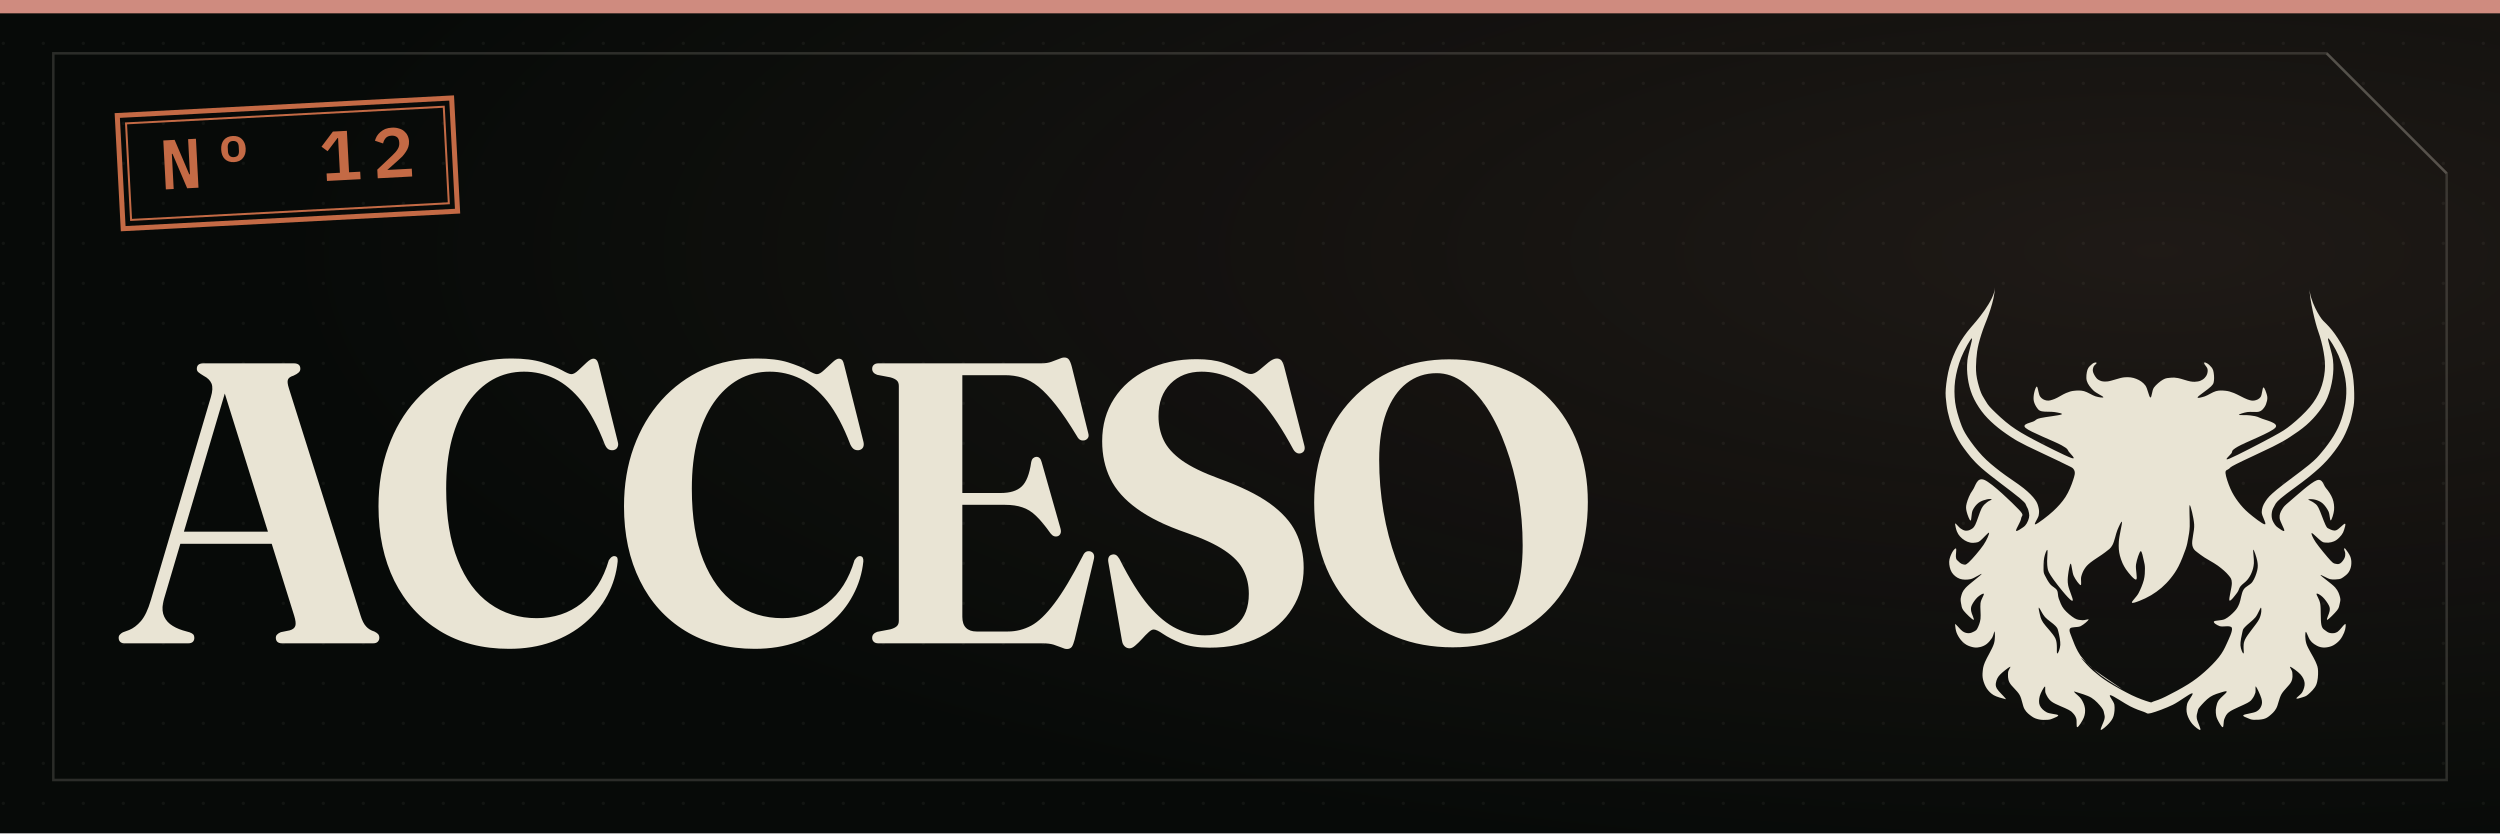
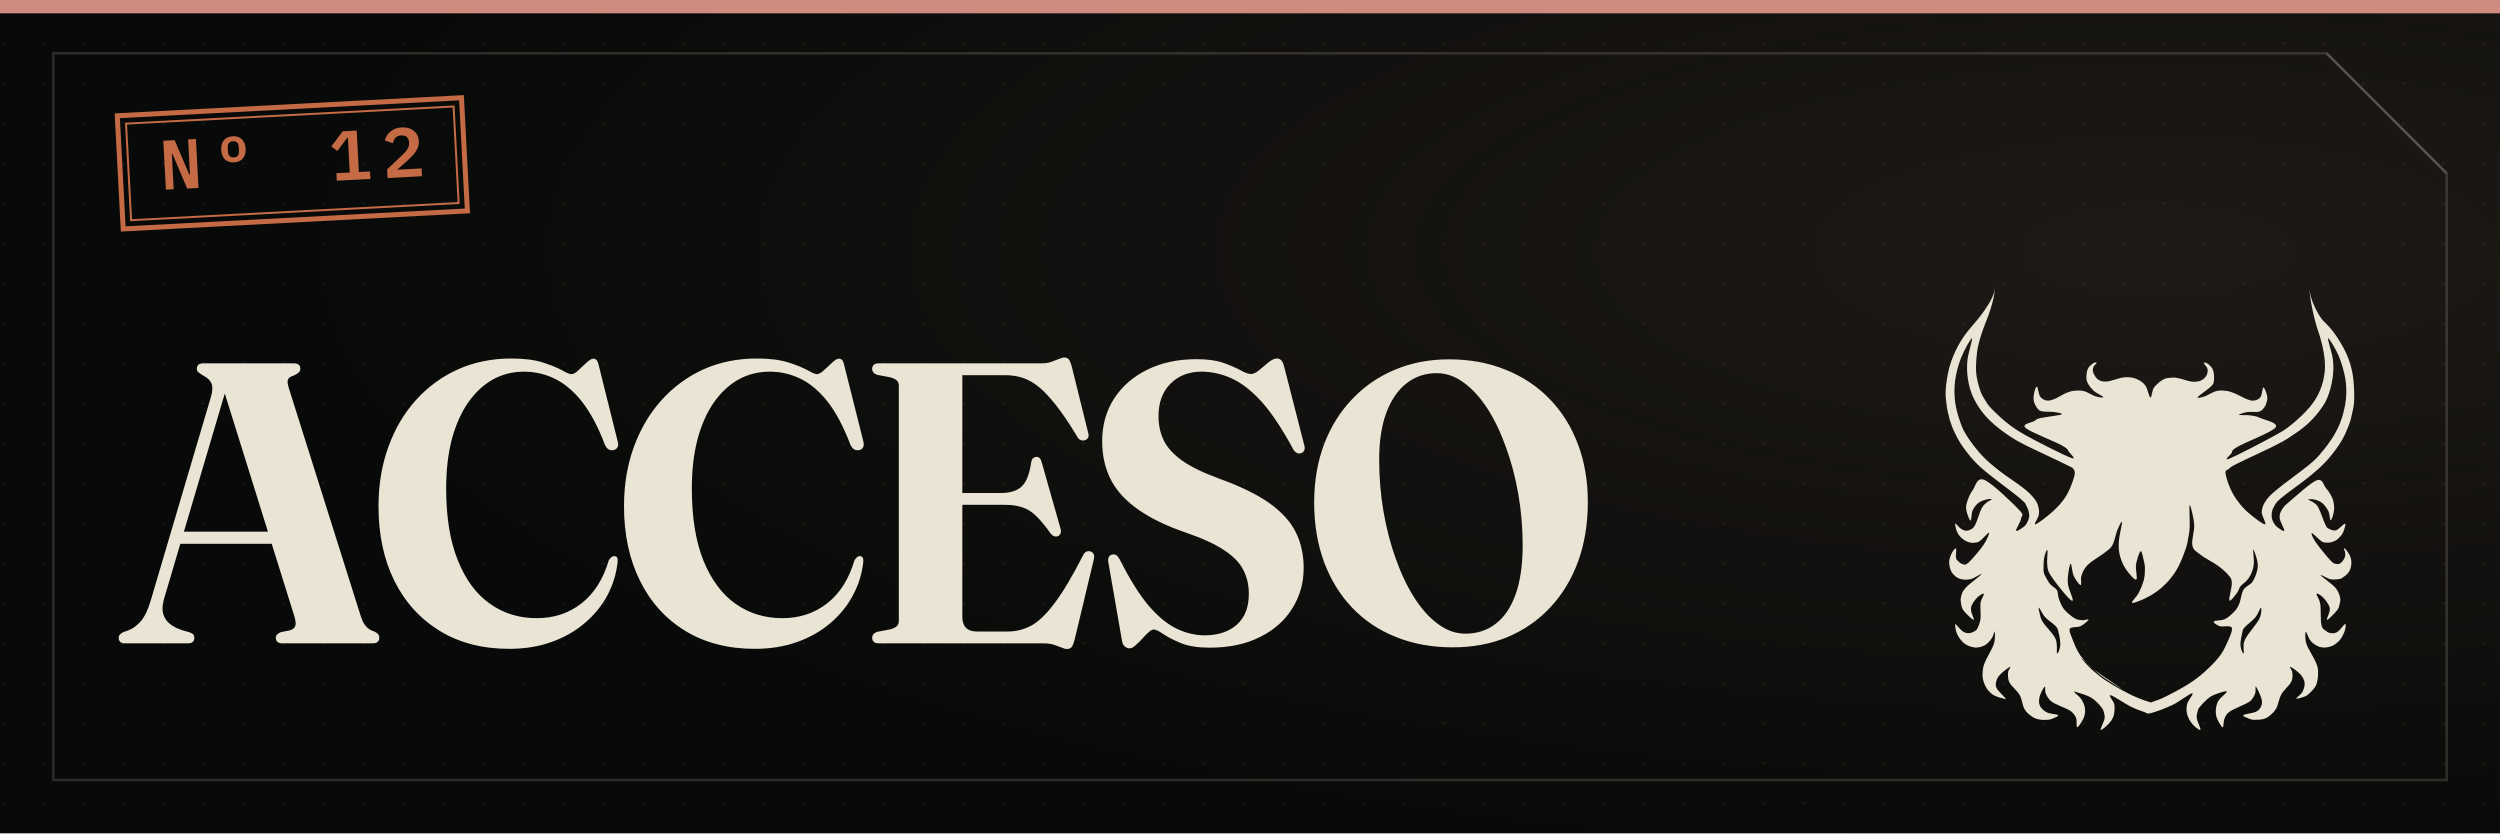
<svg xmlns="http://www.w3.org/2000/svg" viewBox="0 0 1500 500" width="1920" height="640" role="img" aria-label="neCyberWiki comunidad - acceso">
  <defs>
    <pattern id="dots" width="24" height="24" patternUnits="userSpaceOnUse">
      <circle cx="2" cy="2" r="1" fill="#e9e4d4" opacity=".05" />
    </pattern>
    <radialGradient id="glow" cx=".86" cy=".3" r=".75">
      <stop offset="0" stop-color="#cf8b7f" stop-opacity=".12" />
      <stop offset="1" stop-color="#cf8b7f" stop-opacity="0" />
    </radialGradient>
  </defs>
  <rect width="1500" height="500" fill="#070a08" />
  <rect width="1500" height="500" fill="url(#dots)" />
  <rect width="1500" height="500" fill="url(#glow)" />
  <rect width="1500" height="8" fill="#cf8b7f" />
  <path d="M32 32 H1396 L1468 104 V468 H32 Z" fill="none" stroke="rgba(233,228,212,.16)" stroke-width="1.5" />
  <path d="M1396 32 L1468 104" stroke="rgba(233,228,212,.16)" stroke-width="1.5" />
-   <g transform="rotate(-3 172.4 98.0)">
-     <rect x="72" y="64" width="200.9" height="68.0" fill="none" stroke="#c46a45" stroke-width="3" />
-     <rect x="77" y="69" width="190.9" height="58.0" fill="none" stroke="#c46a45" stroke-width="1.2" />
-     <path fill="#c46a45" d="M103.9 88.7H103.5V109.8H98.8V80.4H105.6L113.3 101.5H113.7V80.4H118.4V109.8H111.6ZM140.5 95.6Q137.1 95.6 135.1 93.5Q133.2 91.4 133.2 87.8Q133.2 84.1 135.1 82.0Q137.1 79.9 140.5 79.9Q144.0 79.9 145.9 82.0Q147.9 84.1 147.9 87.8Q147.9 91.4 145.9 93.5Q144.0 95.6 140.5 95.6ZM140.5 92.6Q142.1 92.6 143.0 91.7Q143.8 90.7 143.8 89.0V86.5Q143.8 84.8 143.0 83.8Q142.1 82.9 140.5 82.9Q138.9 82.9 138.1 83.8Q137.2 84.8 137.2 86.5V89.0Q137.2 90.7 138.1 91.7Q138.9 92.6 140.5 92.6ZM195.6 109.8V105.3H203.6V84.4H203.3L196.9 92.0L193.4 89.1L200.7 80.4H209.1V105.3H215.8V109.8ZM246.8 109.8H226.1V104.6L235.5 96.6Q237.9 94.6 239.0 92.9Q240.1 91.3 240.1 89.4V89.0Q240.1 86.9 239.0 85.8Q237.8 84.7 235.7 84.7Q233.4 84.7 232.2 85.9Q230.9 87.2 230.4 89.1L225.6 87.2Q226.1 85.8 226.9 84.5Q227.8 83.2 229.1 82.2Q230.4 81.2 232.1 80.5Q233.9 79.9 236.2 79.9Q238.5 79.9 240.3 80.6Q242.2 81.2 243.4 82.4Q244.7 83.6 245.3 85.1Q246.0 86.7 246.0 88.6Q246.0 90.4 245.4 92.0Q244.8 93.5 243.8 94.8Q242.8 96.2 241.5 97.5Q240.1 98.7 238.5 100.0L232.1 105.1H246.8Z" />
+   <g transform="rotate(-3 175.4 98.0)">
+     <rect x="72" y="64" width="206.8" height="68.0" fill="none" stroke="#c46a45" stroke-width="3" />
+     <rect x="77" y="69" width="196.8" height="58.0" fill="none" stroke="#c46a45" stroke-width="1.2" />
+     <path fill="#c46a45" d="M103.9 88.7H103.5V109.8H98.8V80.4H105.6L113.3 101.5H113.7V80.4H118.4V109.8H111.6ZM140.5 95.6Q137.1 95.6 135.1 93.5Q133.2 91.4 133.2 87.8Q133.2 84.1 135.1 82.0Q137.1 79.9 140.5 79.9Q144.0 79.9 145.9 82.0Q147.9 84.1 147.9 87.8Q147.9 91.4 145.9 93.5Q144.0 95.6 140.5 95.6ZM140.5 92.6Q142.1 92.6 143.0 91.7Q143.8 90.7 143.8 89.0V86.5Q143.8 84.8 143.0 83.8Q142.1 82.9 140.5 82.9Q138.9 82.9 138.1 83.8Q137.2 84.8 137.2 86.5V89.0Q137.2 90.7 138.1 91.7Q138.9 92.6 140.5 92.6ZM201.5 109.8V105.3H209.5V84.4H209.1L202.8 92.0L199.3 89.1L206.6 80.4H215.0V105.3H221.7V109.8ZM252.7 109.8H232.0V104.6L241.4 96.6Q243.8 94.6 244.9 92.9Q246.0 91.3 246.0 89.4V89.0Q246.0 86.9 244.8 85.8Q243.7 84.7 241.6 84.7Q239.3 84.7 238.0 85.9Q236.8 87.2 236.3 89.1L231.5 87.2Q232.0 85.8 232.8 84.5Q233.7 83.2 235.0 82.2Q236.2 81.2 238.0 80.5Q239.8 79.9 242.0 79.9Q244.4 79.9 246.2 80.6Q248.0 81.2 249.3 82.4Q250.6 83.6 251.2 85.1Q251.9 86.7 251.9 88.6Q251.9 90.4 251.3 92.0Q250.7 93.5 249.7 94.8Q248.7 96.2 247.3 97.5Q246.0 98.7 244.4 100.0L238.0 105.1H252.7Z" />
  </g>
  <path fill="#e9e4d4" d="M105.7 319.0H168.7L169.1 326.3H105.1ZM116.6 382.7Q116.6 384.2 115.7 385.1Q114.8 386.0 112.9 386.0H74.8Q73.0 386.0 72.1 385.1Q71.2 384.2 71.2 382.7Q71.2 381.5 71.9 380.8Q72.6 380.0 73.7 379.4L77.5 378.0Q81.2 376.5 84.6 372.6Q88.0 368.6 90.5 360.1L126.5 238.3Q128.1 233.0 126.9 230.1Q125.7 227.3 122.2 225.5Q120.2 224.3 119.1 223.4Q118.1 222.6 118.1 221.3Q118.1 219.6 119.1 218.8Q120.1 218.0 122.0 218.0H176.3Q178.2 218.0 179.2 218.8Q180.2 219.6 180.2 221.3Q180.2 222.6 179.2 223.5Q178.3 224.4 176.1 225.4Q173.4 226.2 172.8 227.7Q172.1 229.2 173.4 233.2L216.3 369.2Q217.7 373.8 219.7 375.9Q221.6 378.0 224.6 378.9Q226.2 379.7 226.9 380.5Q227.6 381.4 227.6 382.7Q227.6 384.1 226.6 385.1Q225.7 386.0 223.8 386.0H169.3Q167.4 386.0 166.4 385.1Q165.5 384.2 165.5 382.7Q165.5 381.4 166.3 380.7Q167.0 379.9 168.5 379.3L173.9 378.2Q176.6 377.4 177.2 375.5Q177.8 373.6 176.5 369.4L133.9 233.0L137.3 227.9L98.4 359.4Q96.9 364.6 97.9 368.3Q99.0 372.0 102.0 374.4Q105.1 376.8 109.6 378.2L113.8 379.4Q115.4 380.0 116.0 380.7Q116.6 381.5 116.6 382.7ZM370.6 336.9Q369.5 347.6 364.5 357.1Q359.4 366.6 350.9 373.8Q342.4 381.1 330.9 385.2Q319.5 389.3 305.5 389.3Q281.4 389.3 263.8 378.5Q246.2 367.7 236.6 348.5Q227.1 329.2 227.1 303.8Q227.1 284.4 233.0 268.2Q238.8 252.0 249.5 240.1Q260.2 228.2 274.8 221.6Q289.4 215.1 306.8 215.1Q318.0 215.1 325.4 217.4Q332.9 219.8 337.1 222.1Q341.3 224.5 342.8 224.5Q344.6 224.5 347.1 222.1Q349.6 219.8 352.0 217.5Q354.5 215.2 356.0 215.2Q357.1 215.2 357.9 216.0Q358.7 216.8 359.3 219.4L370.7 265.2Q371.2 267.0 370.5 268.3Q369.9 269.7 368.0 270.1Q366.4 270.3 365.1 269.6Q363.8 268.8 362.9 266.7Q356.7 250.5 349.1 240.9Q341.5 231.4 332.8 227.2Q324.1 223.0 314.4 223.0Q304.2 223.0 295.7 227.7Q287.2 232.5 280.9 241.5Q274.6 250.6 271.1 263.6Q267.7 276.6 267.7 293.2Q267.7 318.9 274.7 336.2Q281.6 353.5 293.9 362.2Q306.1 370.9 322.0 370.9Q337.6 370.9 348.9 362.0Q360.3 353.1 365.3 336.1Q366.4 334.5 367.3 334.0Q368.1 333.5 369.0 333.7Q370.0 333.9 370.4 334.7Q370.7 335.6 370.6 336.9ZM518.0 336.9Q516.9 347.6 511.8 357.1Q506.8 366.6 498.3 373.8Q489.8 381.1 478.3 385.2Q466.8 389.3 452.9 389.3Q428.8 389.3 411.1 378.5Q393.5 367.7 384.0 348.5Q374.4 329.2 374.4 303.8Q374.4 284.4 380.3 268.2Q386.2 252.0 396.9 240.1Q407.6 228.2 422.1 221.6Q436.7 215.1 454.1 215.1Q465.4 215.1 472.8 217.4Q480.3 219.8 484.5 222.1Q488.7 224.5 490.1 224.5Q491.9 224.5 494.4 222.1Q496.9 219.8 499.4 217.5Q501.8 215.2 503.3 215.2Q504.5 215.2 505.3 216.0Q506.0 216.8 506.6 219.4L518.1 265.2Q518.5 267.0 517.9 268.3Q517.2 269.7 515.4 270.1Q513.8 270.3 512.5 269.6Q511.2 268.8 510.2 266.7Q504.0 250.5 496.5 240.9Q488.9 231.4 480.2 227.2Q471.5 223.0 461.8 223.0Q451.6 223.0 443.1 227.7Q434.6 232.5 428.3 241.5Q422.0 250.6 418.5 263.6Q415.1 276.6 415.1 293.2Q415.1 318.9 422.0 336.2Q429.0 353.5 441.2 362.2Q453.5 370.9 469.4 370.9Q484.9 370.9 496.3 362.0Q507.7 353.1 512.7 336.1Q513.8 334.5 514.6 334.0Q515.5 333.5 516.4 333.7Q517.3 333.9 517.7 334.7Q518.1 335.6 518.0 336.9ZM567.6 295.8H600.4Q608.9 295.8 613.0 291.9Q617.2 288.0 618.7 277.4Q619.1 275.5 619.9 274.9Q620.7 274.2 621.7 274.1Q624.2 274.0 625.0 277.3L636.3 317.1Q636.8 319.0 636.3 320.1Q635.8 321.3 634.7 321.7Q633.5 322.1 632.4 321.7Q631.3 321.3 630.3 320.0Q625.5 313.2 621.6 309.5Q617.8 305.8 613.4 304.4Q609.1 302.9 603.1 302.9H567.6ZM523.3 221.3Q523.3 219.7 524.3 218.9Q525.2 218.0 527.1 218.0H624.9Q628.3 218.0 630.8 217.1Q633.4 216.2 635.3 215.4Q637.2 214.5 638.6 214.5Q640.4 214.5 641.3 215.7Q642.3 217.0 643.1 220.1L652.9 259.7Q653.5 261.7 652.8 262.7Q652.1 263.8 650.8 264.2Q649.4 264.5 648.3 264.0Q647.1 263.5 646.1 261.6Q639.2 250.2 633.6 243.1Q628.0 236.0 623.1 232.0Q618.2 228.1 613.3 226.6Q608.5 225.1 602.9 225.1H577.4V370.1Q577.4 374.5 579.6 376.7Q581.8 378.9 585.9 378.9H604.8Q612.1 378.9 618.7 375.4Q625.2 371.9 632.6 362.1Q640.0 352.4 649.7 333.5Q650.5 331.7 651.6 331.1Q652.7 330.5 654.1 330.8Q655.6 331.2 656.2 332.5Q656.8 333.8 656.2 336.0L644.8 383.7Q644.0 386.8 643.1 388.1Q642.1 389.4 640.2 389.4Q638.8 389.4 636.9 388.5Q634.9 387.7 632.2 386.8Q629.5 386.0 625.7 386.0H527.1Q525.2 386.0 524.3 385.1Q523.3 384.2 523.3 382.7Q523.3 380.2 526.3 379.1L534.2 377.6Q536.8 376.9 538.1 375.7Q539.3 374.6 539.3 372.4V231.6Q539.3 229.4 538.1 228.3Q536.8 227.1 534.2 226.4L526.3 224.9Q523.3 223.8 523.3 221.3ZM725.7 388.6Q715.4 388.6 708.6 385.9Q701.9 383.1 697.9 380.4Q694.0 377.7 692.2 377.7Q690.9 377.7 689.1 379.4Q687.2 381.1 685.2 383.4Q683.2 385.6 681.2 387.3Q679.3 389.0 677.8 389.0Q676.1 389.0 674.9 387.9Q673.6 386.7 673.2 384.5L665.0 337.3Q664.7 335.6 665.2 334.4Q665.7 333.2 667.1 332.8Q668.5 332.4 669.6 333.0Q670.6 333.6 671.7 335.4Q680.7 353.3 689.1 363.3Q697.6 373.2 706.0 377.2Q714.3 381.2 722.9 381.2Q734.8 381.2 742.1 374.8Q749.3 368.4 749.3 356.3Q749.3 348.5 746.1 342.2Q743.0 335.8 734.8 330.3Q726.7 324.8 711.9 319.7Q693.3 313.3 682.2 305.2Q671.1 297.2 666.2 287.2Q661.3 277.2 661.3 264.7Q661.3 250.2 668.5 239.1Q675.6 228.1 688.4 221.8Q701.2 215.5 717.9 215.5Q727.6 215.5 734.0 217.7Q740.4 220.0 744.4 222.2Q748.3 224.4 750.6 224.4Q752.7 224.4 755.5 222.1Q758.3 219.7 761.1 217.4Q764.0 215.1 766.1 215.1Q767.6 215.1 768.7 216.1Q769.7 217.2 770.5 220.0L782.5 266.9Q783.1 268.9 782.6 270.1Q782.2 271.3 780.7 271.9Q779.2 272.4 778.0 271.7Q776.8 271.1 775.9 269.5Q766.2 251.5 757.2 241.3Q748.1 231.2 739.1 227.1Q730.2 223.0 720.9 223.0Q709.5 223.0 702.3 230.2Q695.1 237.4 695.1 249.7Q695.1 257.6 698.2 264.1Q701.3 270.6 709.2 276.3Q717.1 281.9 731.6 287.2Q750.7 294.1 761.8 302.0Q772.9 310.0 777.5 319.4Q782.2 328.9 782.2 340.8Q782.2 354.2 775.4 365.0Q768.7 375.9 756.0 382.2Q743.4 388.6 725.7 388.6ZM869.4 215.6Q888.2 215.6 903.5 221.9Q918.9 228.1 929.9 239.5Q940.9 250.9 946.8 266.6Q952.7 282.3 952.7 301.2Q952.7 320.7 946.9 336.8Q941.0 352.9 930.2 364.4Q919.5 375.9 904.6 382.2Q889.7 388.4 871.7 388.4Q852.9 388.4 837.6 382.2Q822.2 376.1 811.3 364.6Q800.3 353.1 794.4 337.1Q788.5 321.1 788.5 301.5Q788.5 282.5 794.4 266.7Q800.3 251.0 811.2 239.6Q822.0 228.1 836.8 221.9Q851.6 215.6 869.4 215.6ZM913.6 327.2Q913.6 311.6 911.0 296.5Q908.4 281.5 903.6 268.4Q898.9 255.2 892.5 245.2Q886.0 235.2 878.3 229.6Q870.6 223.9 862.0 223.9Q851.7 223.9 843.9 230.0Q836.2 236.0 831.8 247.6Q827.5 259.2 827.5 275.8Q827.5 291.7 830.1 306.9Q832.7 322.1 837.5 335.3Q842.2 348.6 848.6 358.6Q855.0 368.7 862.8 374.4Q870.6 380.2 879.2 380.2Q889.8 380.2 897.5 374.2Q905.2 368.3 909.4 356.5Q913.6 344.7 913.6 327.2Z" />
  <g transform="translate(1290 302) scale(4.53) translate(-32 -32)">
    <path fill="#e9e4d4" fill-rule="evenodd" d="M 11.45 3.40 C 11.45 5.10, 10.36 7.75, 10.09 8.42 C 9.82 9.10, 9.48 10.15, 9.30 10.89 C 9.12 11.63, 9.05 12.20, 9.00 12.87 C 8.95 13.54, 8.92 14.25, 9.00 14.94 C 9.08 15.63, 9.31 16.46, 9.50 17.02 C 9.69 17.58, 9.88 17.88, 10.14 18.30 C 10.40 18.72, 10.51 18.97, 11.08 19.54 C 11.65 20.11, 12.65 21.07, 13.57 21.74 C 14.49 22.41, 15.26 22.85, 16.59 23.56 C 17.93 24.27, 20.80 25.72, 21.58 25.99 C 22.36 26.26, 21.46 25.45, 21.25 25.17 C 21.04 24.89, 21.24 24.84, 20.29 24.31 C 19.34 23.78, 16.12 22.55, 15.52 22.01 C 14.92 21.47, 16.36 21.31, 16.69 21.09 C 17.02 20.87, 16.92 20.84, 17.52 20.70 C 18.12 20.56, 19.96 20.36, 20.27 20.23 C 20.57 20.10, 19.78 19.98, 19.35 19.91 C 18.92 19.84, 18.05 19.90, 17.67 19.81 C 17.29 19.72, 17.24 19.62, 17.06 19.39 C 16.88 19.16, 16.68 18.79, 16.61 18.45 C 16.54 18.11, 16.59 17.68, 16.66 17.36 C 16.73 17.04, 16.90 16.47, 17.03 16.55 C 17.16 16.63, 17.23 17.55, 17.45 17.86 C 17.66 18.16, 18.00 18.33, 18.32 18.38 C 18.64 18.43, 18.92 18.34, 19.35 18.18 C 19.78 18.02, 20.44 17.57, 20.88 17.39 C 21.32 17.21, 21.57 17.13, 21.97 17.09 C 22.37 17.05, 22.79 17.02, 23.26 17.14 C 23.73 17.26, 24.36 17.70, 24.79 17.83 C 25.22 17.96, 25.87 18.06, 25.82 17.93 C 25.77 17.80, 24.85 17.40, 24.49 17.04 C 24.13 16.68, 23.76 16.24, 23.63 15.78 C 23.50 15.32, 23.60 14.67, 23.72 14.30 C 23.84 13.93, 24.16 13.70, 24.34 13.54 C 24.52 13.38, 24.70 13.35, 24.79 13.34 C 24.88 13.33, 24.95 13.37, 24.91 13.46 C 24.87 13.56, 24.59 13.71, 24.52 13.91 C 24.45 14.11, 24.37 14.37, 24.47 14.65 C 24.57 14.93, 24.82 15.41, 25.13 15.61 C 25.44 15.81, 25.74 15.91, 26.32 15.86 C 26.90 15.81, 27.95 15.37, 28.59 15.31 C 29.23 15.25, 29.71 15.33, 30.17 15.51 C 30.64 15.69, 31.07 15.97, 31.38 16.38 C 31.69 16.79, 31.86 17.93, 32.05 17.98 C 32.24 18.03, 32.24 17.07, 32.52 16.67 C 32.80 16.28, 33.35 15.83, 33.73 15.61 C 34.10 15.39, 34.44 15.39, 34.77 15.36 C 35.10 15.33, 35.27 15.33, 35.71 15.41 C 36.15 15.49, 36.95 15.79, 37.38 15.86 C 37.82 15.93, 38.05 15.90, 38.32 15.86 C 38.59 15.82, 38.78 15.73, 38.97 15.61 C 39.16 15.49, 39.33 15.31, 39.44 15.14 C 39.55 14.97, 39.61 14.77, 39.63 14.60 C 39.65 14.43, 39.65 14.28, 39.58 14.10 C 39.51 13.92, 39.23 13.64, 39.19 13.51 C 39.14 13.38, 39.20 13.31, 39.31 13.34 C 39.42 13.37, 39.68 13.50, 39.86 13.68 C 40.04 13.86, 40.27 14.06, 40.37 14.40 C 40.47 14.74, 40.52 15.38, 40.47 15.73 C 40.42 16.08, 40.44 16.15, 40.08 16.52 C 39.72 16.89, 38.46 17.71, 38.32 17.93 C 38.18 18.15, 38.86 17.96, 39.26 17.83 C 39.66 17.70, 40.29 17.26, 40.74 17.14 C 41.19 17.02, 41.58 17.05, 41.98 17.09 C 42.38 17.13, 42.63 17.20, 43.12 17.39 C 43.60 17.58, 44.44 18.07, 44.89 18.23 C 45.34 18.39, 45.54 18.43, 45.83 18.38 C 46.12 18.33, 46.45 18.20, 46.65 17.91 C 46.85 17.62, 46.88 16.69, 47.02 16.65 C 47.16 16.61, 47.41 17.36, 47.49 17.66 C 47.57 17.96, 47.55 18.18, 47.49 18.45 C 47.43 18.72, 47.32 19.05, 47.14 19.29 C 46.96 19.52, 46.80 19.76, 46.43 19.86 C 46.05 19.96, 45.33 19.84, 44.89 19.91 C 44.45 19.98, 43.72 20.21, 43.78 20.28 C 43.84 20.35, 44.77 20.28, 45.24 20.35 C 45.71 20.42, 46.06 20.43, 46.62 20.70 C 47.18 20.97, 49.12 21.33, 48.62 21.96 C 48.12 22.59, 44.58 23.93, 43.61 24.50 C 42.64 25.07, 42.97 25.11, 42.79 25.37 C 42.61 25.63, 41.61 26.45, 42.52 26.08 C 43.43 25.71, 46.88 23.92, 48.25 23.17 C 49.62 22.42, 49.90 22.25, 50.72 21.59 C 51.54 20.93, 52.53 20.01, 53.17 19.24 C 53.81 18.47, 54.22 17.77, 54.55 16.97 C 54.88 16.17, 55.07 15.28, 55.15 14.45 C 55.23 13.62, 55.15 12.86, 55.00 11.98 C 54.85 11.10, 54.57 10.01, 54.26 9.16 C 53.95 8.31, 53.12 5.10, 53.12 3.40 C 53.12 5.10, 54.49 7.39, 54.97 7.85 C 55.45 8.31, 55.97 8.84, 56.48 9.56 C 56.99 10.28, 57.61 11.28, 58.01 12.18 C 58.41 13.08, 58.68 13.95, 58.85 14.94 C 59.02 15.93, 59.06 17.27, 59.05 18.11 C 59.04 18.95, 58.92 19.38, 58.80 19.98 C 58.68 20.58, 58.56 21.06, 58.31 21.71 C 58.06 22.36, 57.75 23.12, 57.27 23.89 C 56.79 24.66, 56.14 25.54, 55.44 26.31 C 54.74 27.08, 54.07 27.66, 53.05 28.50 C 52.03 29.34, 50.11 30.66, 49.34 31.32 C 48.57 31.98, 48.63 32.10, 48.43 32.43 C 48.23 32.76, 48.17 32.99, 48.13 33.27 C 48.09 33.55, 48.11 33.86, 48.18 34.11 C 48.25 34.36, 48.40 34.61, 48.53 34.80 C 48.66 34.98, 48.74 35.08, 48.95 35.22 C 49.16 35.36, 49.75 35.83, 49.79 35.62 C 49.83 35.41, 49.22 34.43, 49.17 33.96 C 49.12 33.49, 49.28 33.15, 49.51 32.78 C 49.74 32.41, 49.77 32.36, 50.53 31.72 C 51.29 31.08, 53.29 29.24, 54.08 28.95 C 54.87 28.66, 54.94 29.55, 55.29 29.96 C 55.64 30.37, 56.00 30.90, 56.18 31.39 C 56.36 31.88, 56.42 32.40, 56.38 32.88 C 56.34 33.36, 56.06 34.23, 55.94 34.26 C 55.82 34.29, 55.82 33.45, 55.64 33.07 C 55.46 32.70, 55.16 32.27, 54.87 32.01 C 54.58 31.75, 54.21 31.61, 53.89 31.52 C 53.57 31.43, 53.00 31.42, 52.97 31.49 C 52.94 31.55, 53.47 31.73, 53.69 31.91 C 53.91 32.09, 54.05 32.09, 54.31 32.58 C 54.57 33.07, 55.01 34.39, 55.24 34.85 C 55.47 35.31, 55.48 35.25, 55.71 35.37 C 55.95 35.49, 56.30 35.68, 56.65 35.57 C 57.00 35.46, 57.63 34.71, 57.81 34.70 C 57.99 34.69, 57.78 35.25, 57.71 35.50 C 57.64 35.75, 57.54 35.96, 57.37 36.19 C 57.20 36.41, 56.93 36.69, 56.70 36.85 C 56.47 37.01, 56.25 37.09, 56.01 37.15 C 55.77 37.21, 55.49 37.23, 55.27 37.20 C 55.05 37.18, 54.99 37.21, 54.68 37.00 C 54.37 36.79, 53.54 35.91, 53.42 35.94 C 53.30 35.97, 53.55 36.56, 53.96 37.17 C 54.38 37.78, 55.46 39.09, 55.91 39.57 C 56.36 40.05, 56.43 39.96, 56.65 40.02 C 56.87 40.08, 57.05 40.05, 57.24 39.92 C 57.43 39.79, 57.66 39.47, 57.76 39.25 C 57.86 39.03, 57.87 38.81, 57.86 38.61 C 57.85 38.41, 57.70 38.16, 57.71 38.06 C 57.72 37.97, 57.75 37.87, 57.89 38.04 C 58.03 38.21, 58.42 38.74, 58.55 39.10 C 58.68 39.46, 58.69 39.85, 58.65 40.19 C 58.61 40.53, 58.49 40.86, 58.31 41.13 C 58.13 41.40, 57.81 41.64, 57.59 41.79 C 57.37 41.94, 57.29 42.00, 57.00 42.04 C 56.71 42.08, 56.26 42.13, 55.86 42.04 C 55.46 41.95, 54.49 41.34, 54.60 41.52 C 54.71 41.71, 56.10 42.66, 56.53 43.15 C 56.96 43.64, 57.07 44.08, 57.17 44.44 C 57.27 44.80, 57.18 45.04, 57.12 45.33 C 57.05 45.62, 57.05 45.82, 56.78 46.17 C 56.51 46.52, 55.63 47.41, 55.47 47.43 C 55.30 47.45, 55.75 46.59, 55.79 46.27 C 55.83 45.95, 55.84 45.83, 55.69 45.52 C 55.54 45.21, 55.14 44.66, 54.87 44.41 C 54.60 44.15, 54.11 43.84, 54.06 43.99 C 54.01 44.14, 54.44 44.65, 54.55 45.33 C 54.66 46.01, 54.57 47.49, 54.70 48.09 C 54.83 48.69, 55.10 48.72, 55.32 48.91 C 55.54 49.09, 55.75 49.18, 56.01 49.20 C 56.27 49.22, 56.55 49.21, 56.85 49.01 C 57.15 48.81, 57.61 48.13, 57.79 48.02 C 57.97 47.91, 57.92 48.16, 57.91 48.34 C 57.90 48.53, 57.83 48.84, 57.71 49.13 C 57.59 49.42, 57.40 49.79, 57.17 50.07 C 56.94 50.35, 56.61 50.62, 56.31 50.79 C 56.01 50.96, 55.67 51.04, 55.37 51.08 C 55.07 51.12, 54.80 51.10, 54.53 51.03 C 54.26 50.96, 53.97 50.80, 53.74 50.64 C 53.51 50.48, 53.36 50.34, 53.17 50.07 C 52.98 49.80, 52.71 48.94, 52.63 49.03 C 52.55 49.12, 52.51 49.96, 52.72 50.61 C 52.93 51.26, 53.65 52.33, 53.91 52.93 C 54.17 53.53, 54.24 53.70, 54.26 54.22 C 54.28 54.74, 54.23 55.53, 54.01 56.05 C 53.79 56.56, 53.26 57.04, 52.95 57.31 C 52.64 57.59, 52.42 57.61, 52.16 57.70 C 51.90 57.79, 51.39 57.95, 51.39 57.83 C 51.39 57.71, 52.00 57.33, 52.18 56.99 C 52.36 56.65, 52.52 56.19, 52.48 55.80 C 52.44 55.41, 52.25 55.02, 51.93 54.66 C 51.61 54.30, 50.76 53.69, 50.58 53.65 C 50.40 53.61, 50.83 54.09, 50.85 54.42 C 50.87 54.75, 50.94 55.17, 50.70 55.65 C 50.46 56.13, 49.74 56.70, 49.41 57.28 C 49.08 57.87, 48.98 58.69, 48.72 59.16 C 48.46 59.63, 48.14 59.88, 47.86 60.12 C 47.58 60.35, 47.38 60.48, 47.02 60.57 C 46.67 60.66, 46.07 60.69, 45.73 60.67 C 45.39 60.65, 45.22 60.57, 44.99 60.47 C 44.77 60.37, 44.20 60.20, 44.38 60.05 C 44.56 59.90, 45.69 59.79, 46.08 59.58 C 46.47 59.37, 46.64 59.10, 46.75 58.81 C 46.86 58.52, 46.87 58.25, 46.75 57.83 C 46.63 57.41, 46.16 56.40, 46.03 56.27 C 45.90 56.15, 46.04 56.81, 45.96 57.08 C 45.88 57.35, 45.74 57.64, 45.56 57.87 C 45.38 58.10, 45.39 58.16, 44.89 58.44 C 44.39 58.72, 43.08 59.23, 42.57 59.58 C 42.06 59.93, 42.02 60.20, 41.86 60.54 C 41.70 60.88, 41.79 61.64, 41.63 61.65 C 41.47 61.66, 41.07 60.91, 40.92 60.59 C 40.77 60.27, 40.74 60.02, 40.72 59.75 C 40.70 59.48, 40.71 59.24, 40.77 58.96 C 40.84 58.68, 40.88 58.40, 41.11 58.07 C 41.34 57.74, 42.08 57.17, 42.15 56.99 C 42.22 56.81, 41.90 56.90, 41.53 57.01 C 41.16 57.12, 40.44 57.32, 39.95 57.65 C 39.46 57.98, 38.88 58.63, 38.60 58.96 C 38.33 59.29, 38.37 59.34, 38.30 59.60 C 38.23 59.86, 38.14 60.09, 38.20 60.49 C 38.26 60.89, 38.77 61.88, 38.67 62.00 C 38.57 62.12, 37.90 61.57, 37.61 61.23 C 37.32 60.89, 37.04 60.39, 36.92 59.95 C 36.80 59.51, 36.81 59.04, 36.92 58.57 C 37.03 58.10, 37.90 57.14, 37.58 57.16 C 37.26 57.18, 35.91 58.25, 35.01 58.69 C 34.10 59.13, 32.78 59.62, 32.15 59.78 C 31.52 59.94, 31.67 59.78, 31.21 59.63 C 30.75 59.48, 30.12 59.26, 29.38 58.89 C 28.64 58.52, 27.11 57.45, 26.76 57.41 C 26.41 57.37, 27.21 58.21, 27.28 58.67 C 27.35 59.13, 27.30 59.73, 27.18 60.15 C 27.06 60.57, 26.82 60.87, 26.54 61.18 C 26.26 61.49, 25.58 62.09, 25.48 62.00 C 25.38 61.91, 25.87 60.98, 25.95 60.64 C 26.03 60.30, 26.01 60.21, 25.95 59.95 C 25.89 59.69, 25.89 59.43, 25.60 59.06 C 25.32 58.69, 24.79 58.09, 24.24 57.75 C 23.68 57.41, 22.64 57.13, 22.27 57.01 C 21.90 56.89, 21.90 56.88, 22.00 57.03 C 22.10 57.18, 22.66 57.57, 22.89 57.92 C 23.12 58.27, 23.32 58.70, 23.38 59.11 C 23.44 59.52, 23.40 59.97, 23.23 60.39 C 23.06 60.81, 22.54 61.63, 22.37 61.65 C 22.21 61.67, 22.33 60.84, 22.24 60.54 C 22.15 60.24, 22.03 60.05, 21.85 59.85 C 21.67 59.65, 21.65 59.59, 21.18 59.33 C 20.71 59.07, 19.51 58.65, 19.01 58.29 C 18.51 57.93, 18.35 57.52, 18.19 57.18 C 18.03 56.84, 18.20 56.21, 18.07 56.27 C 17.94 56.33, 17.51 57.12, 17.40 57.53 C 17.29 57.95, 17.25 58.40, 17.40 58.76 C 17.55 59.12, 17.92 59.47, 18.32 59.68 C 18.72 59.89, 19.67 59.92, 19.82 60.05 C 19.97 60.18, 19.43 60.37, 19.20 60.47 C 18.97 60.57, 18.78 60.65, 18.46 60.67 C 18.14 60.70, 17.63 60.70, 17.28 60.62 C 16.93 60.54, 16.66 60.45, 16.34 60.22 C 16.02 59.99, 15.65 59.73, 15.38 59.26 C 15.11 58.79, 15.06 57.97, 14.73 57.38 C 14.40 56.80, 13.66 56.24, 13.40 55.75 C 13.14 55.26, 13.19 54.77, 13.20 54.42 C 13.21 54.07, 13.65 53.60, 13.47 53.65 C 13.29 53.70, 12.43 54.38, 12.12 54.71 C 11.81 55.04, 11.69 55.34, 11.62 55.65 C 11.55 55.95, 11.52 56.19, 11.72 56.54 C 11.92 56.89, 12.64 57.55, 12.81 57.78 C 12.98 58.01, 12.98 57.96, 12.73 57.90 C 12.48 57.84, 11.69 57.64, 11.30 57.41 C 10.91 57.18, 10.63 56.88, 10.39 56.54 C 10.16 56.20, 9.98 55.74, 9.89 55.36 C 9.80 54.98, 9.80 54.66, 9.84 54.27 C 9.88 53.88, 9.89 53.64, 10.14 53.03 C 10.39 52.42, 11.11 51.28, 11.32 50.61 C 11.53 49.94, 11.46 49.11, 11.42 48.98 C 11.38 48.85, 11.26 49.54, 11.08 49.82 C 10.90 50.10, 10.62 50.44, 10.36 50.64 C 10.10 50.84, 9.80 50.96, 9.52 51.03 C 9.24 51.10, 8.98 51.13, 8.68 51.08 C 8.38 51.03, 7.98 50.91, 7.69 50.74 C 7.40 50.57, 7.15 50.34, 6.93 50.07 C 6.71 49.80, 6.50 49.45, 6.38 49.13 C 6.26 48.81, 6.20 48.32, 6.19 48.14 C 6.18 47.96, 6.14 47.93, 6.31 48.07 C 6.48 48.21, 6.92 48.77, 7.20 48.96 C 7.48 49.15, 7.74 49.20, 7.99 49.20 C 8.25 49.20, 8.54 49.07, 8.73 48.96 C 8.92 48.85, 9.01 48.82, 9.15 48.54 C 9.29 48.26, 9.48 47.85, 9.55 47.30 C 9.62 46.75, 9.48 45.78, 9.55 45.23 C 9.62 44.68, 10.06 44.12, 9.99 43.99 C 9.92 43.86, 9.39 44.21, 9.13 44.46 C 8.87 44.71, 8.55 45.17, 8.41 45.47 C 8.27 45.77, 8.27 45.94, 8.31 46.27 C 8.35 46.60, 8.80 47.44, 8.63 47.43 C 8.46 47.42, 7.60 46.58, 7.32 46.22 C 7.04 45.86, 7.04 45.59, 6.98 45.28 C 6.92 44.97, 6.88 44.69, 6.98 44.34 C 7.08 43.99, 7.12 43.70, 7.57 43.20 C 8.02 42.70, 9.58 41.56, 9.69 41.37 C 9.80 41.18, 8.72 41.94, 8.24 42.04 C 7.76 42.14, 7.22 42.14, 6.80 41.99 C 6.38 41.84, 5.97 41.51, 5.74 41.13 C 5.51 40.76, 5.39 40.18, 5.40 39.74 C 5.41 39.30, 5.64 38.80, 5.79 38.51 C 5.94 38.22, 6.23 37.89, 6.31 37.99 C 6.39 38.09, 6.26 38.84, 6.29 39.10 C 6.32 39.36, 6.33 39.39, 6.48 39.55 C 6.63 39.71, 6.95 40.02, 7.20 40.07 C 7.45 40.12, 7.53 40.24, 7.99 39.82 C 8.45 39.40, 9.49 38.18, 9.94 37.52 C 10.39 36.87, 10.75 35.98, 10.68 35.89 C 10.61 35.80, 9.81 36.73, 9.52 36.95 C 9.23 37.17, 9.15 37.16, 8.93 37.20 C 8.71 37.24, 8.44 37.25, 8.19 37.20 C 7.94 37.15, 7.68 37.04, 7.45 36.90 C 7.22 36.76, 7.00 36.57, 6.83 36.38 C 6.66 36.19, 6.54 36.00, 6.43 35.74 C 6.32 35.48, 6.21 34.97, 6.19 34.80 C 6.17 34.63, 6.19 34.64, 6.31 34.73 C 6.43 34.82, 6.69 35.17, 6.90 35.32 C 7.11 35.47, 7.33 35.59, 7.55 35.62 C 7.77 35.64, 8.02 35.60, 8.24 35.47 C 8.46 35.34, 8.61 35.31, 8.85 34.85 C 9.09 34.39, 9.43 33.18, 9.69 32.68 C 9.95 32.18, 10.19 32.06, 10.41 31.86 C 10.63 31.66, 11.03 31.55, 11.03 31.49 C 11.03 31.42, 10.70 31.40, 10.41 31.47 C 10.13 31.54, 9.64 31.67, 9.32 31.91 C 9.00 32.15, 8.69 32.53, 8.51 32.93 C 8.33 33.33, 8.37 34.25, 8.24 34.28 C 8.11 34.31, 7.81 33.50, 7.72 33.12 C 7.63 32.74, 7.59 32.47, 7.72 31.99 C 7.85 31.51, 8.12 30.78, 8.51 30.26 C 8.90 29.75, 9.05 28.47, 10.07 28.90 C 11.09 29.33, 13.82 31.98, 14.63 32.83 C 15.44 33.68, 14.99 33.55, 14.93 34.01 C 14.87 34.47, 14.21 35.43, 14.26 35.62 C 14.30 35.81, 14.96 35.33, 15.20 35.17 C 15.43 35.01, 15.54 34.87, 15.67 34.66 C 15.80 34.45, 15.92 34.14, 15.97 33.91 C 16.02 33.68, 16.02 33.52, 15.97 33.27 C 15.92 33.02, 15.87 32.76, 15.67 32.43 C 15.47 32.10, 15.76 32.17, 14.76 31.32 C 13.76 30.47, 10.90 28.42, 9.67 27.32 C 8.44 26.22, 7.96 25.51, 7.37 24.73 C 6.78 23.95, 6.46 23.30, 6.14 22.65 C 5.82 22.00, 5.63 21.45, 5.45 20.82 C 5.27 20.20, 5.13 19.57, 5.05 18.90 C 4.97 18.23, 4.88 17.65, 4.95 16.82 C 5.02 15.99, 5.18 14.86, 5.45 13.91 C 5.72 12.96, 6.11 12.01, 6.58 11.14 C 7.05 10.28, 7.63 9.45, 8.26 8.72 C 8.89 8.00, 11.45 5.10, 11.45 3.40 Z M 8.41 10.15 C 8.55 10.20, 7.91 12.14, 7.82 13.02 C 7.73 13.90, 7.76 14.67, 7.87 15.44 C 7.98 16.21, 8.16 16.93, 8.46 17.66 C 8.76 18.39, 9.20 19.13, 9.69 19.79 C 10.18 20.45, 10.76 21.03, 11.40 21.59 C 12.04 22.15, 12.80 22.70, 13.52 23.17 C 14.24 23.64, 14.52 23.81, 15.70 24.40 C 16.88 24.99, 19.55 26.20, 20.59 26.73 C 21.63 27.26, 21.75 27.22, 21.95 27.59 C 22.15 27.96, 21.99 28.38, 21.80 28.97 C 21.61 29.56, 21.25 30.47, 20.81 31.15 C 20.37 31.83, 19.82 32.44, 19.16 33.05 C 18.50 33.66, 17.15 34.69, 16.83 34.78 C 16.51 34.88, 17.18 33.98, 17.25 33.62 C 17.32 33.26, 17.33 32.98, 17.25 32.63 C 17.17 32.28, 17.09 31.93, 16.76 31.49 C 16.43 31.05, 16.02 30.61, 15.25 29.99 C 14.48 29.37, 13.05 28.47, 12.14 27.76 C 11.23 27.05, 10.51 26.47, 9.79 25.71 C 9.07 24.95, 8.30 23.93, 7.82 23.19 C 7.34 22.45, 7.15 22.04, 6.88 21.27 C 6.61 20.50, 6.31 19.52, 6.19 18.60 C 6.08 17.68, 6.06 16.71, 6.19 15.73 C 6.32 14.75, 6.61 13.65, 6.98 12.72 C 7.35 11.79, 8.27 10.10, 8.41 10.15 Z M 55.59 10.15 C 55.71 10.06, 56.59 11.54, 56.97 12.42 C 57.35 13.30, 57.70 14.49, 57.86 15.44 C 58.02 16.39, 58.04 17.21, 57.96 18.11 C 57.88 19.01, 57.64 20.00, 57.37 20.82 C 57.10 21.64, 56.77 22.32, 56.33 23.05 C 55.89 23.78, 55.29 24.58, 54.75 25.22 C 54.21 25.86, 54.09 26.04, 53.10 26.87 C 52.11 27.70, 49.77 29.37, 48.80 30.18 C 47.83 30.99, 47.62 31.24, 47.29 31.74 C 46.96 32.24, 46.81 32.66, 46.80 33.17 C 46.79 33.68, 47.50 34.76, 47.22 34.78 C 46.94 34.80, 45.68 33.80, 45.09 33.30 C 44.50 32.80, 44.09 32.33, 43.68 31.79 C 43.27 31.25, 42.93 30.69, 42.65 30.06 C 42.37 29.43, 42.03 28.43, 42.00 27.99 C 41.97 27.55, 42.23 27.62, 42.47 27.42 C 42.71 27.22, 42.50 27.27, 43.46 26.78 C 44.42 26.29, 47.07 25.09, 48.25 24.50 C 49.43 23.91, 49.79 23.70, 50.53 23.22 C 51.27 22.74, 52.06 22.20, 52.70 21.64 C 53.34 21.08, 53.89 20.48, 54.35 19.88 C 54.81 19.27, 55.19 18.75, 55.49 18.01 C 55.80 17.27, 56.06 16.28, 56.18 15.44 C 56.30 14.60, 56.33 13.85, 56.23 12.97 C 56.13 12.09, 55.47 10.24, 55.59 10.15 Z M 37.26 32.23 C 37.36 32.19, 37.79 33.91, 37.85 34.80 C 37.91 35.69, 37.47 36.90, 37.61 37.57 C 37.75 38.24, 38.16 38.38, 38.72 38.83 C 39.28 39.28, 40.38 39.81, 40.99 40.26 C 41.60 40.71, 42.09 41.14, 42.40 41.52 C 42.71 41.90, 42.82 42.00, 42.84 42.56 C 42.86 43.12, 42.40 44.65, 42.52 44.86 C 42.64 45.07, 43.30 44.15, 43.54 43.84 C 43.78 43.53, 43.76 43.28, 43.98 43.00 C 44.20 42.72, 44.62 42.46, 44.87 42.16 C 45.12 41.86, 45.31 41.55, 45.46 41.18 C 45.61 40.81, 45.72 40.45, 45.76 39.94 C 45.80 39.43, 45.61 38.20, 45.68 38.14 C 45.75 38.08, 46.11 39.14, 46.20 39.60 C 46.29 40.06, 46.31 40.41, 46.20 40.88 C 46.09 41.35, 45.86 41.98, 45.56 42.41 C 45.26 42.84, 44.67 42.97, 44.38 43.45 C 44.09 43.93, 44.03 44.80, 43.83 45.28 C 43.63 45.76, 43.51 45.97, 43.19 46.31 C 42.87 46.65, 42.38 47.11, 41.93 47.33 C 41.48 47.55, 40.59 47.49, 40.47 47.65 C 40.35 47.81, 40.84 48.13, 41.24 48.27 C 41.64 48.41, 42.69 48.10, 42.84 48.49 C 42.99 48.88, 42.44 49.96, 42.15 50.61 C 41.86 51.26, 41.60 51.77, 41.11 52.39 C 40.62 53.01, 39.89 53.74, 39.21 54.34 C 38.53 54.94, 37.90 55.43, 37.04 55.97 C 36.18 56.51, 34.84 57.22, 34.07 57.60 C 33.30 57.98, 32.81 58.13, 32.44 58.25 C 32.07 58.37, 32.33 58.43, 31.85 58.29 C 31.37 58.15, 30.48 57.84, 29.58 57.41 C 28.68 56.97, 27.32 56.22, 26.47 55.68 C 25.62 55.14, 25.05 54.67, 24.49 54.19 C 23.93 53.71, 23.36 53.05, 23.13 52.79 C 22.90 52.53, 22.72 52.33, 23.11 52.66 C 23.50 52.99, 24.63 54.14, 25.48 54.79 C 26.33 55.44, 28.35 56.66, 28.22 56.54 C 28.09 56.42, 25.53 54.75, 24.69 54.10 C 23.85 53.45, 23.55 53.06, 23.18 52.64 C 22.80 52.22, 22.69 52.05, 22.44 51.60 C 22.19 51.15, 21.87 50.42, 21.70 49.92 C 21.53 49.42, 21.21 48.87, 21.40 48.59 C 21.58 48.32, 22.40 48.47, 22.81 48.27 C 23.22 48.07, 23.83 47.53, 23.87 47.40 C 23.91 47.27, 23.37 47.51, 23.06 47.48 C 22.75 47.45, 22.43 47.47, 22.02 47.23 C 21.61 46.99, 20.96 46.45, 20.61 46.02 C 20.26 45.59, 20.08 45.05, 19.92 44.63 C 19.76 44.21, 19.86 43.82, 19.67 43.50 C 19.48 43.18, 19.04 43.03, 18.78 42.71 C 18.52 42.39, 18.24 41.88, 18.09 41.57 C 17.94 41.26, 17.92 41.22, 17.90 40.83 C 17.88 40.44, 17.90 39.64, 17.99 39.20 C 18.07 38.76, 18.34 38.02, 18.41 38.19 C 18.48 38.35, 18.32 39.63, 18.39 40.19 C 18.46 40.74, 18.43 40.88, 18.83 41.52 C 19.22 42.16, 20.27 43.48, 20.76 44.04 C 21.25 44.60, 21.70 45.06, 21.77 44.86 C 21.84 44.66, 21.26 43.43, 21.16 42.86 C 21.06 42.29, 21.10 41.90, 21.16 41.42 C 21.22 40.94, 21.38 39.96, 21.50 39.99 C 21.62 40.02, 21.68 41.15, 21.90 41.62 C 22.12 42.09, 22.64 42.81, 22.81 42.83 C 22.97 42.85, 22.80 42.08, 22.89 41.72 C 22.98 41.36, 23.12 41.00, 23.33 40.68 C 23.54 40.36, 23.68 40.19, 24.14 39.82 C 24.60 39.45, 25.59 38.86, 26.07 38.48 C 26.55 38.10, 26.76 38.01, 27.03 37.52 C 27.30 37.03, 27.47 36.05, 27.68 35.54 C 27.89 35.03, 28.26 34.22, 28.29 34.48 C 28.32 34.74, 27.91 36.33, 27.87 37.08 C 27.83 37.83, 27.86 38.34, 28.02 38.95 C 28.18 39.56, 28.45 40.21, 28.81 40.73 C 29.17 41.25, 29.95 42.20, 30.17 42.09 C 30.39 41.98, 30.05 40.72, 30.15 40.09 C 30.25 39.47, 30.59 38.42, 30.76 38.34 C 30.93 38.26, 31.09 39.22, 31.18 39.60 C 31.27 39.98, 31.33 40.20, 31.33 40.63 C 31.33 41.06, 31.32 41.62, 31.18 42.16 C 31.04 42.70, 30.75 43.39, 30.49 43.89 C 30.23 44.39, 29.58 44.96, 29.60 45.13 C 29.62 45.30, 30.20 45.07, 30.62 44.91 C 31.05 44.75, 31.66 44.46, 32.15 44.17 C 32.63 43.88, 33.10 43.55, 33.53 43.18 C 33.96 42.80, 34.37 42.39, 34.74 41.92 C 35.12 41.45, 35.45 40.98, 35.78 40.34 C 36.11 39.70, 36.51 38.68, 36.72 38.06 C 36.93 37.44, 36.97 37.13, 37.06 36.63 C 37.15 36.13, 37.23 35.78, 37.26 35.05 C 37.29 34.32, 37.16 32.27, 37.26 32.23 Z M 17.30 45.82 C 17.41 45.89, 17.73 46.66, 18.09 47.06 C 18.45 47.46, 19.18 47.91, 19.48 48.24 C 19.78 48.57, 19.76 48.61, 19.87 49.03 C 19.98 49.45, 20.15 50.29, 20.12 50.76 C 20.09 51.23, 19.81 52.01, 19.70 51.87 C 19.59 51.73, 19.79 50.60, 19.48 49.92 C 19.17 49.24, 18.20 48.34, 17.85 47.80 C 17.50 47.26, 17.49 46.99, 17.40 46.66 C 17.31 46.33, 17.19 45.75, 17.30 45.82 Z M 46.70 45.82 C 46.78 45.86, 46.81 46.64, 46.45 47.35 C 46.09 48.06, 44.91 49.32, 44.57 50.07 C 44.23 50.82, 44.50 51.75, 44.40 51.87 C 44.30 51.99, 44.01 51.28, 43.98 50.81 C 43.95 50.34, 44.13 49.48, 44.23 49.08 C 44.33 48.68, 44.28 48.72, 44.57 48.39 C 44.86 48.06, 45.61 47.53, 45.96 47.10 C 46.31 46.67, 46.62 45.78, 46.70 45.82 Z" />
  </g>
</svg>
